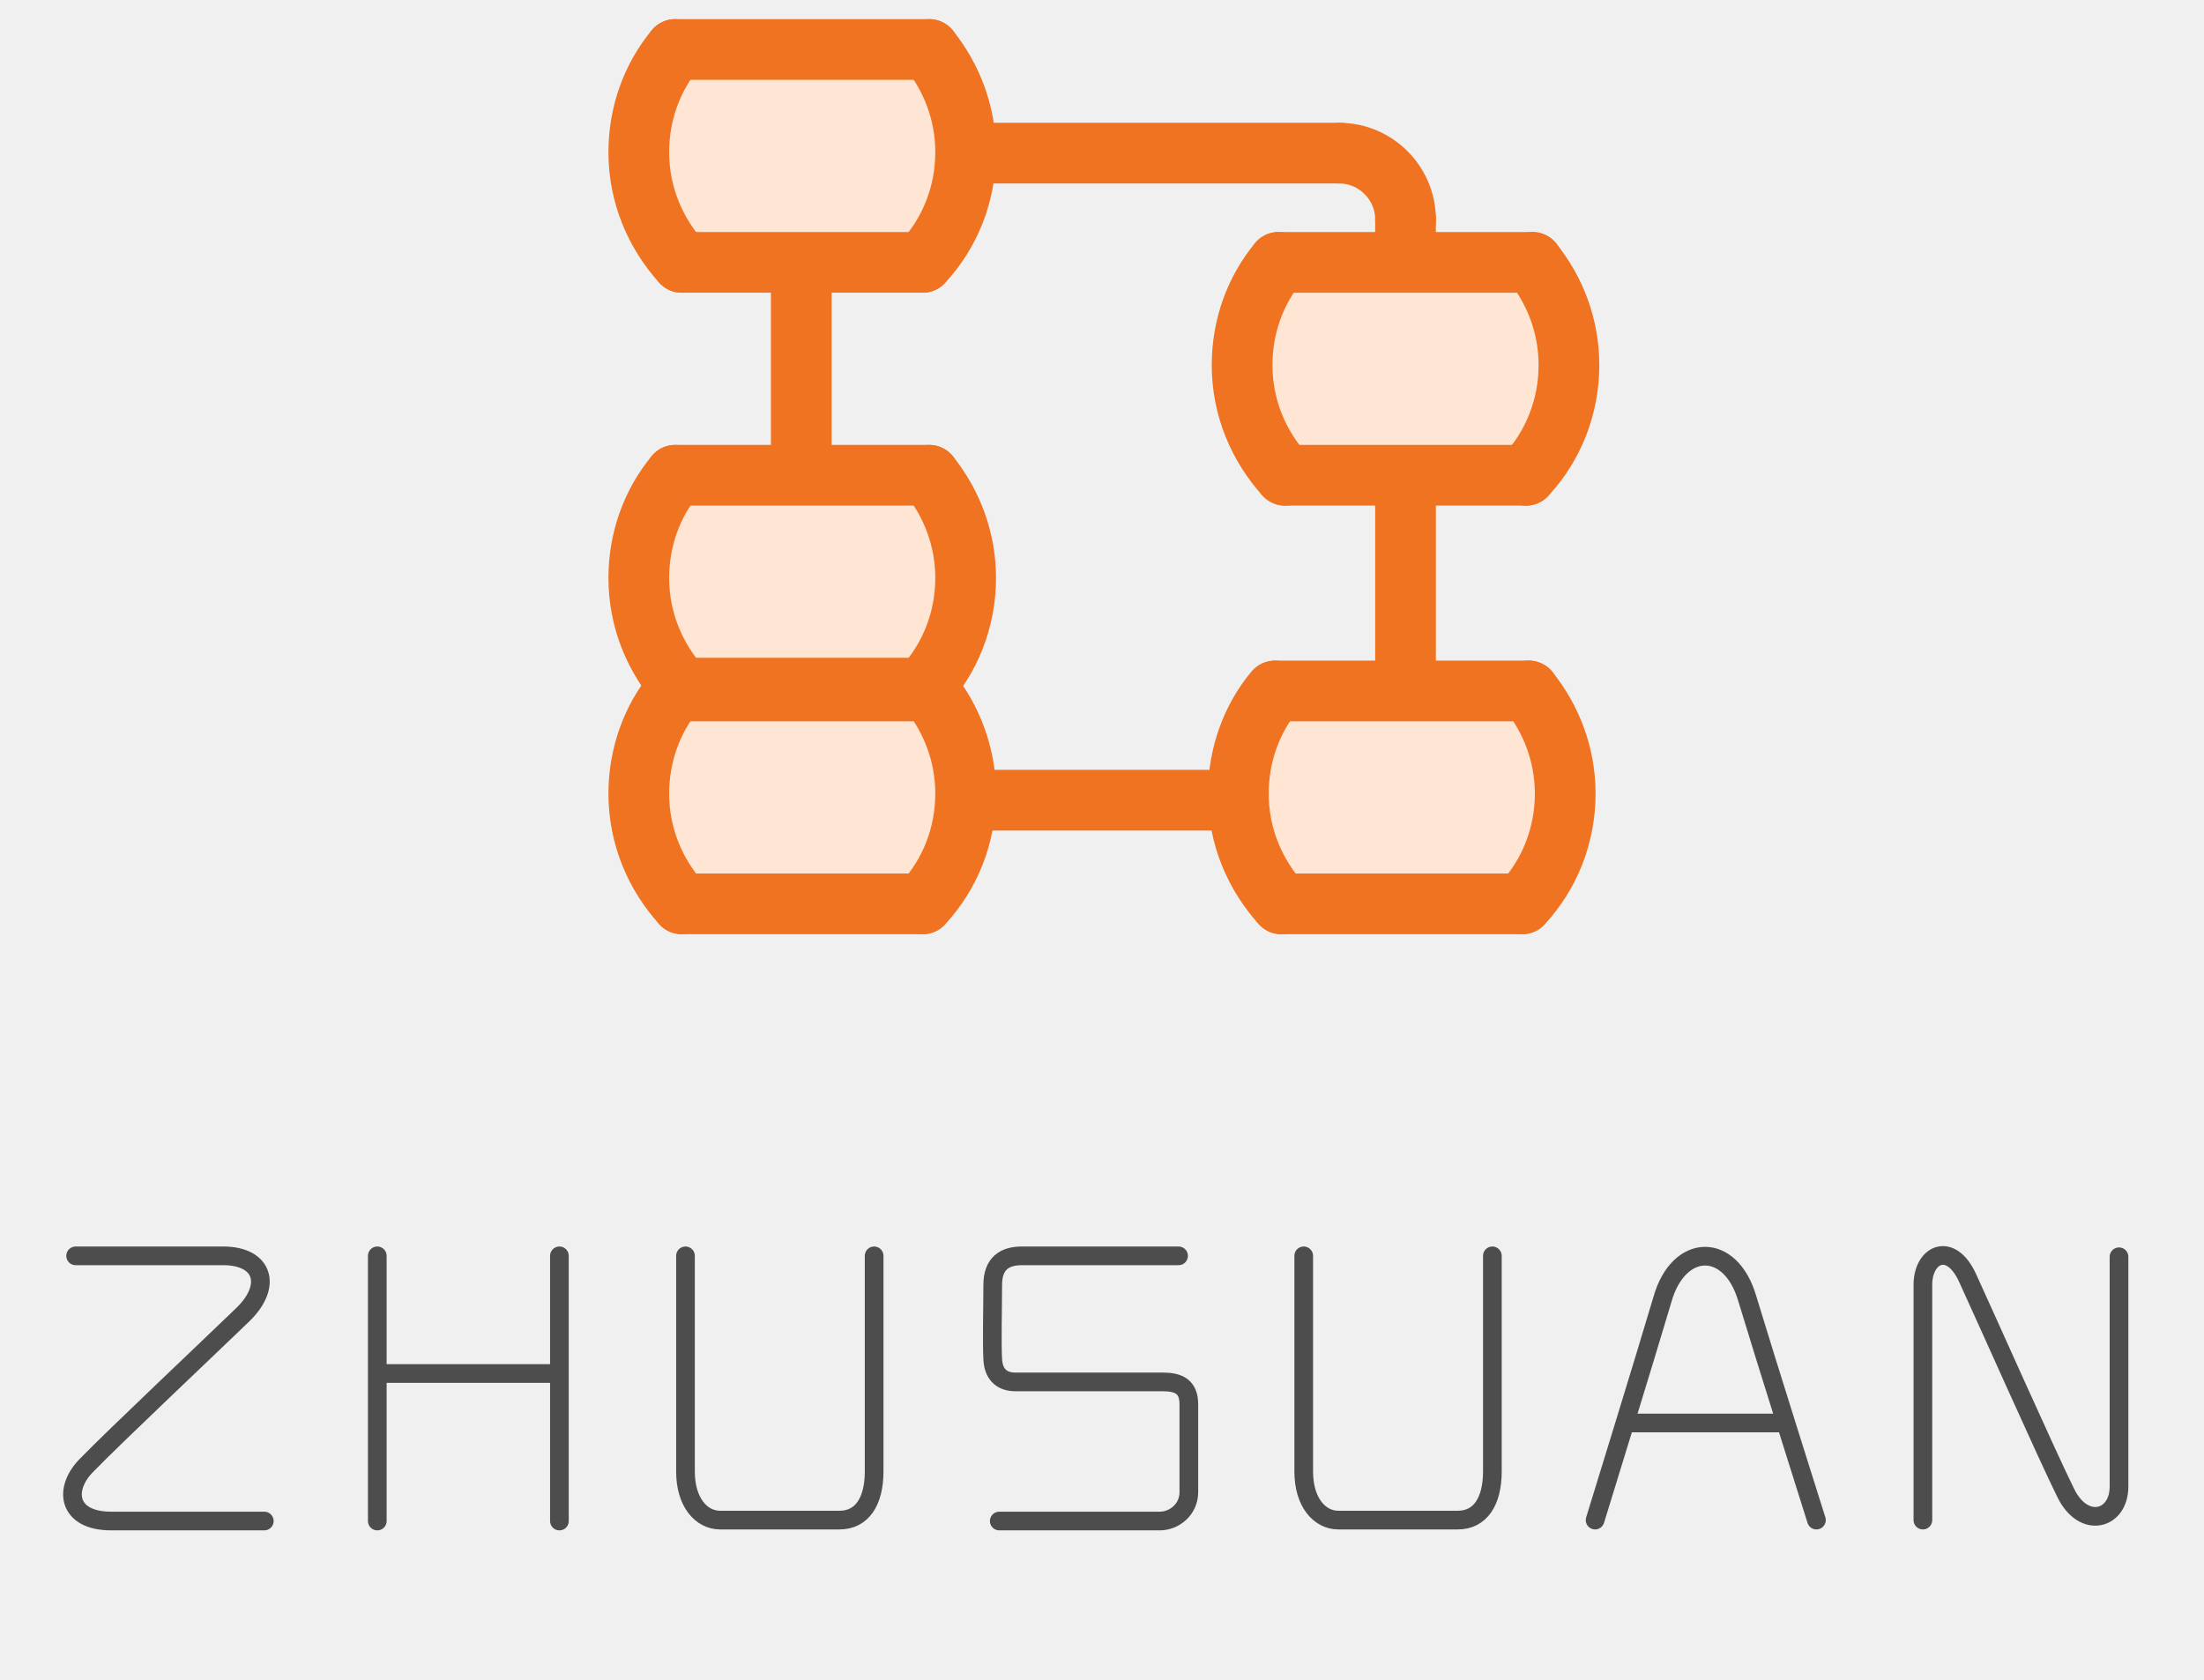
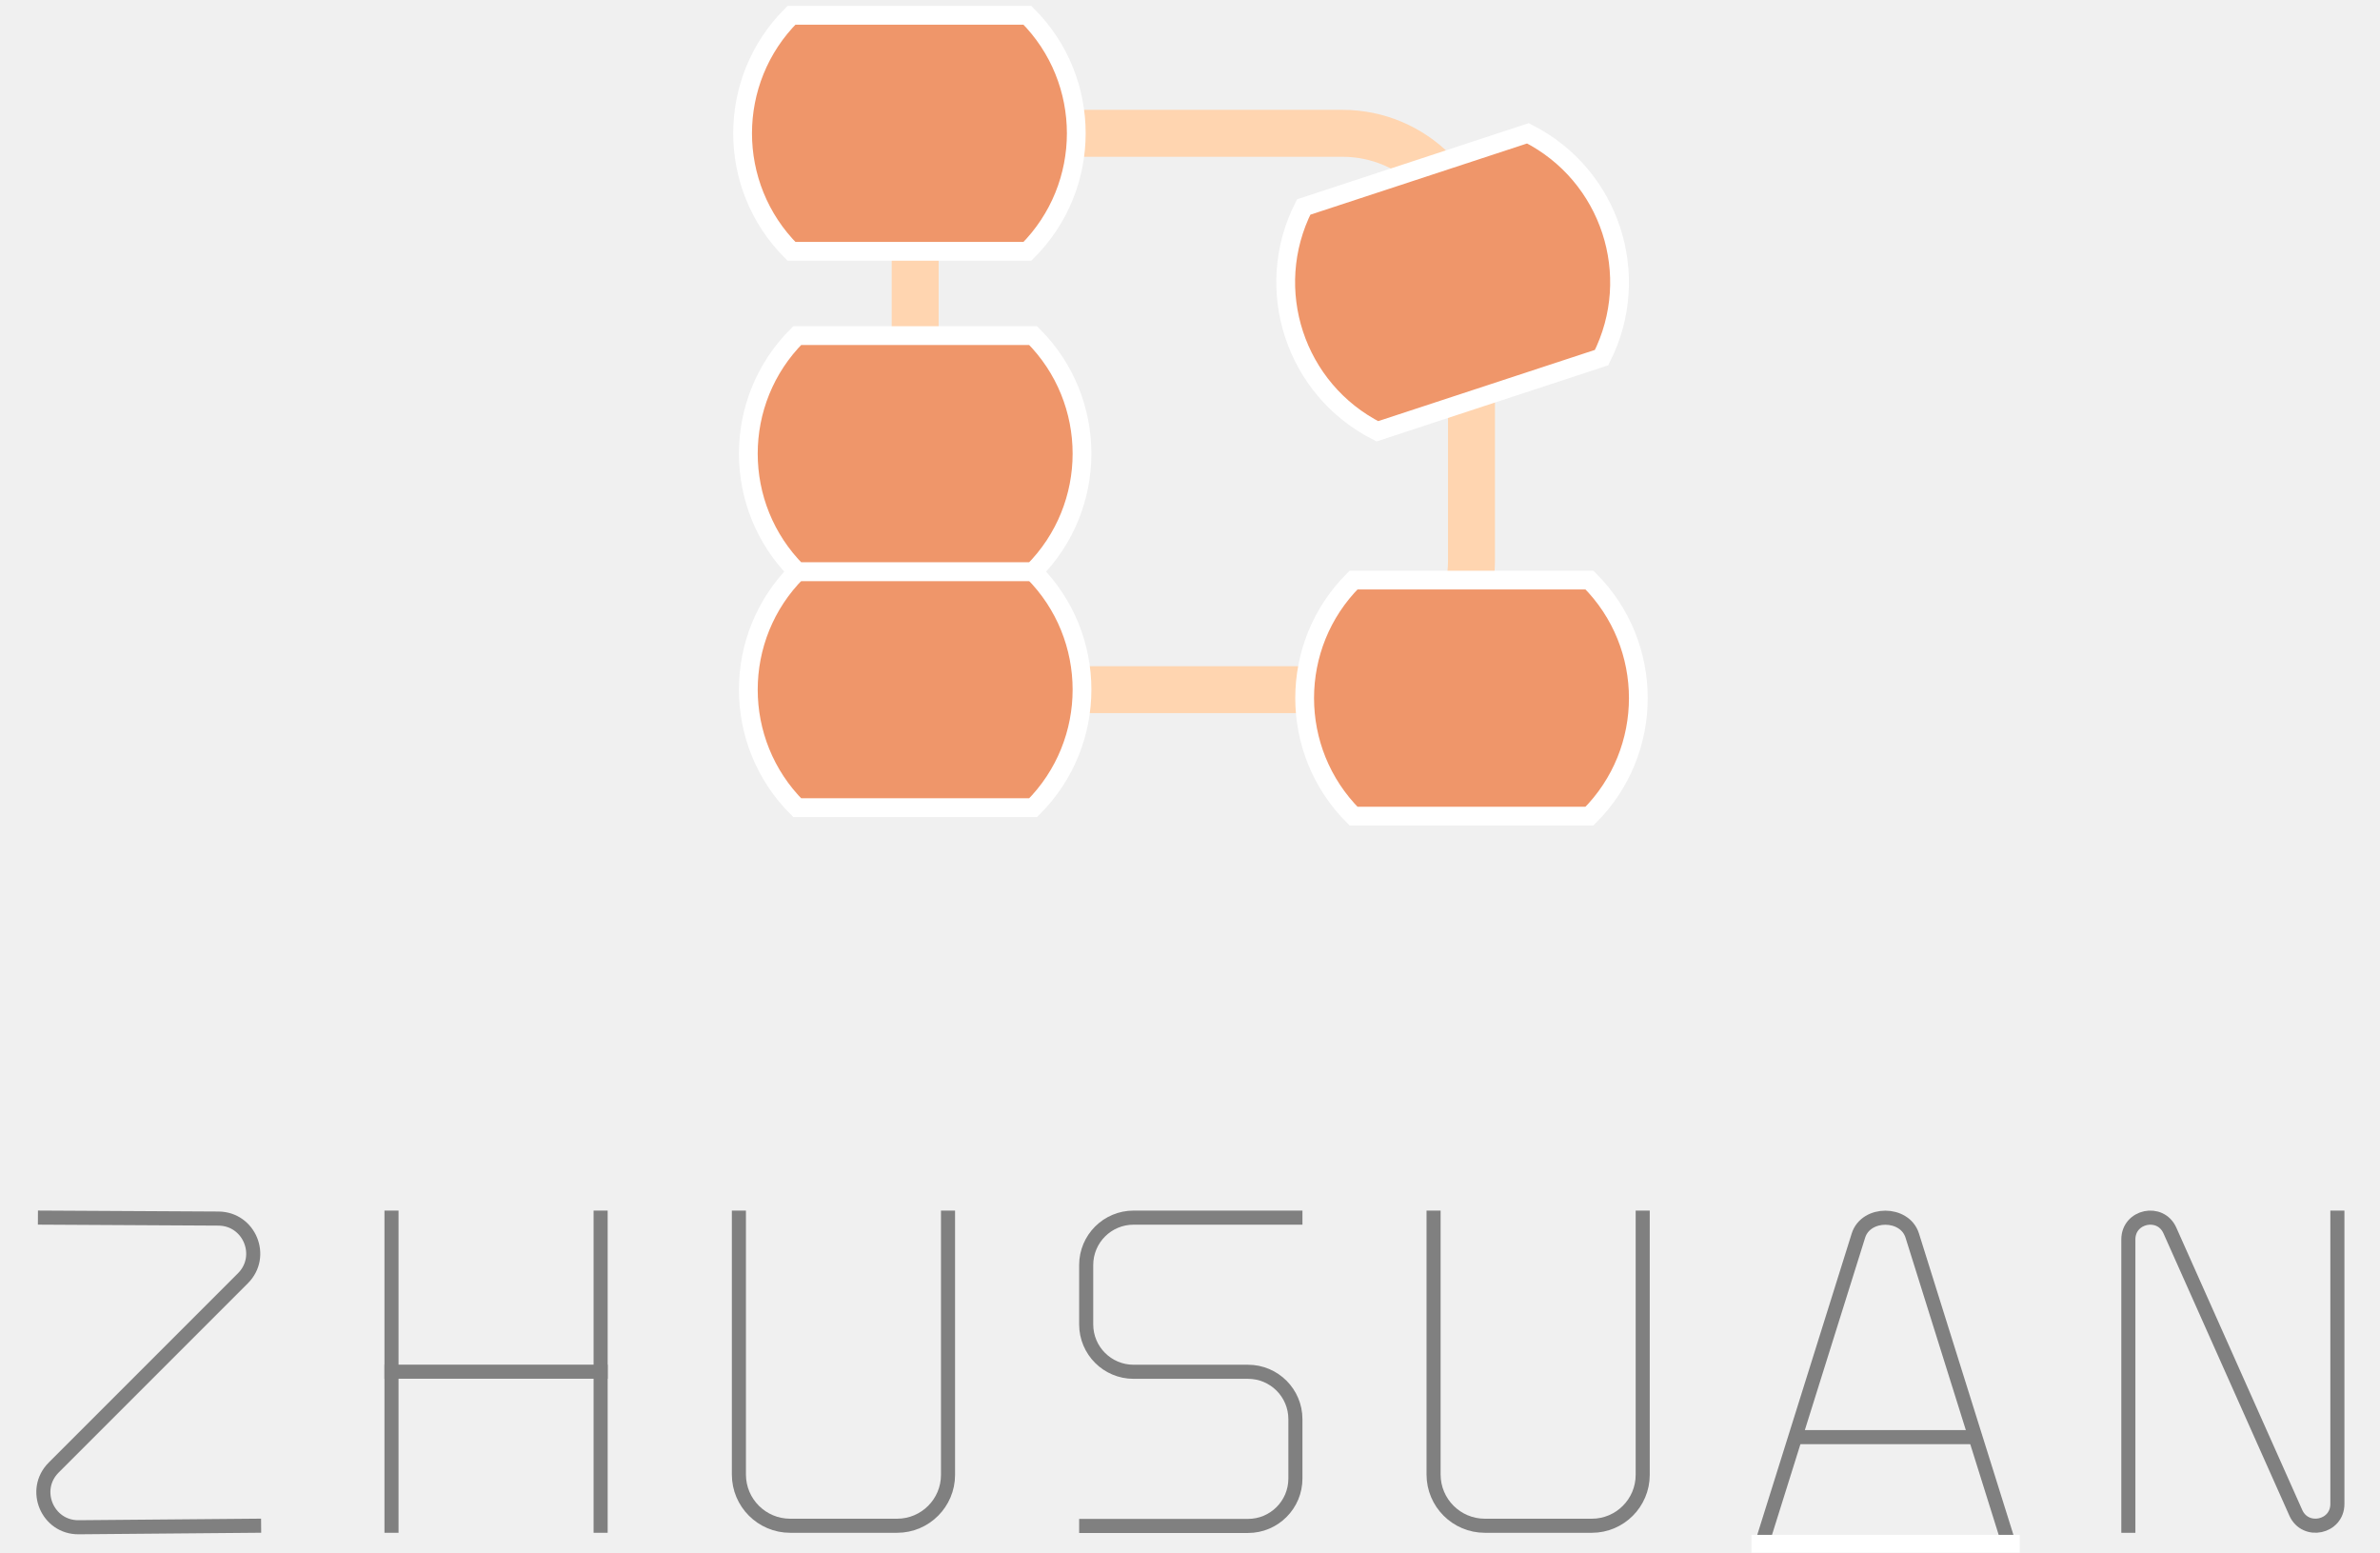
- <svg xmlns="http://www.w3.org/2000/svg" version="1.1" id="图层_1" x="0px" y="0px" viewBox="0 0 236 179.9" style="enable-background:new 0 0 236 179.9;" xml:space="preserve">
+ <svg xmlns="http://www.w3.org/2000/svg" version="1.1" id="图层_1" x="0px" y="0px" viewBox="0 0 253.56 165.38" style="enable-background:new 0 0 253.56 165.38;" xml:space="preserve">
  <style type="text/css">
- 	.st0{fill:none;stroke:#EF7320;stroke-width:6.5;stroke-linecap:round;stroke-miterlimit:10;}
- 	.st1{fill:#FFE5D4;stroke:#EF7320;stroke-width:6.5;stroke-linecap:round;stroke-miterlimit:10;}
- 	.st2{fill:#FFE5D4;stroke:#EF7320;stroke-miterlimit:10;}
- 	.st3{fill:none;stroke:#4D4D4D;stroke-width:2;stroke-linecap:round;stroke-miterlimit:10;}
- 	.st4{fill:none;stroke:#4D4D4D;stroke-width:2;stroke-linejoin:round;stroke-miterlimit:10;}
- 	.st5{fill:none;stroke:#4D4D4D;stroke-width:2;stroke-miterlimit:10;}
+ 	.st0{fill:none;stroke:#FFD5B0;stroke-width:5;stroke-miterlimit:10;}
+ 	.st1{fill:#EF966A;stroke:#FFFFFF;stroke-width:2;stroke-miterlimit:10;}
+ 	.st2{fill:none;stroke:#808080;stroke-width:1.5;stroke-linecap:square;stroke-miterlimit:10;}
+ 	.st3{fill:none;stroke:#808080;stroke-width:1.5;stroke-miterlimit:10;}
+ 	.st4{fill:#FFFFFF;}
</style>
  <g>
-     <line class="st0" x1="85.8" y1="14.5" x2="85.8" y2="84.6" />
-     <line class="st0" x1="152.4" y1="85.7" x2="82.3" y2="85.7" />
-     <line class="st0" x1="150.5" y1="85.1" x2="150.5" y2="23.5" />
-     <path class="st1" d="M150.5,23.5c0-3.9-3.2-7.1-7.1-7.1" />
-     <line class="st0" x1="143.4" y1="16.4" x2="87.2" y2="16.4" />
-     <g id="XMLID_5_">
-       <g>
-         <path class="st2" d="M72.8,5.3h26.7c2.4,3,3.9,6.8,3.9,11c0,4.5-1.7,8.7-4.6,11.8H73c-2.8-3.1-4.6-7.2-4.6-11.8     c0-4.1,1.4-8,3.9-11C72.3,5.3,72.8,5.3,72.8,5.3z" />
-       </g>
-       <g>
-         <path class="st1" d="M99.5,5.3c2.4,3,3.9,6.8,3.9,11c0,4.5-1.7,8.7-4.6,11.8" />
-         <path class="st1" d="M73,28.1c-2.8-3.1-4.6-7.2-4.6-11.8c0-4.1,1.4-8,3.9-11" />
-         <polyline class="st1" points="99.5,5.3 72.8,5.3 72.3,5.3    " />
-         <line class="st0" x1="73" y1="28.1" x2="98.8" y2="28.1" />
-       </g>
-     </g>
-     <g id="XMLID_2_">
-       <g>
-         <path class="st2" d="M72.8,74h26.7c2.4,3,3.9,6.8,3.9,11c0,4.5-1.7,8.7-4.6,11.8H73c-2.8-3.1-4.6-7.2-4.6-11.8     c0-4.1,1.4-8,3.9-11H72.8z" />
-       </g>
-       <g>
-         <path class="st1" d="M99.5,74c2.4,3,3.9,6.8,3.9,11c0,4.5-1.7,8.7-4.6,11.8" />
-         <path class="st1" d="M73,96.8c-2.8-3.1-4.6-7.2-4.6-11.8c0-4.1,1.4-8,3.9-11" />
-         <polyline class="st1" points="99.5,74 72.8,74 72.3,74    " />
-         <line class="st0" x1="73" y1="96.8" x2="98.8" y2="96.8" />
-       </g>
-     </g>
-     <g id="XMLID_1_">
-       <g>
-         <path class="st2" d="M137,74h26.7c2.4,3,3.9,6.8,3.9,11c0,4.5-1.7,8.7-4.6,11.8h-25.8c-2.8-3.1-4.6-7.2-4.6-11.8     c0-4.1,1.4-8,3.9-11H137z" />
-       </g>
-       <g>
-         <path class="st1" d="M163.7,74c2.4,3,3.9,6.8,3.9,11c0,4.5-1.7,8.7-4.6,11.8" />
-         <path class="st1" d="M137.2,96.8c-2.8-3.1-4.6-7.2-4.6-11.8c0-4.1,1.4-8,3.9-11" />
-         <polyline class="st1" points="163.7,74 137,74 136.6,74    " />
-         <line class="st0" x1="137.2" y1="96.8" x2="163" y2="96.8" />
-       </g>
-     </g>
-     <g id="XMLID_11_">
-       <g>
-         <path class="st2" d="M72.8,50.9h26.7c2.4,3,3.9,6.8,3.9,11c0,4.5-1.7,8.7-4.6,11.8H73c-2.8-3.1-4.6-7.2-4.6-11.8     c0-4.1,1.4-8,3.9-11C72.3,50.9,72.8,50.9,72.8,50.9z" />
-       </g>
-       <g>
-         <path class="st1" d="M99.5,50.9c2.4,3,3.9,6.8,3.9,11c0,4.5-1.7,8.7-4.6,11.8" />
-         <path class="st1" d="M73,73.7c-2.8-3.1-4.6-7.2-4.6-11.8c0-4.1,1.4-8,3.9-11" />
-         <polyline class="st1" points="99.5,50.9 72.8,50.9 72.3,50.9    " />
-         <line class="st0" x1="73" y1="73.7" x2="98.8" y2="73.7" />
-       </g>
-     </g>
-     <g id="XMLID_3_">
-       <g>
-         <path class="st2" d="M137.4,28.1h26.7c2.4,3,3.9,6.8,3.9,11c0,4.5-1.7,8.7-4.6,11.8h-25.8c-2.8-3.1-4.6-7.2-4.6-11.8     c0-4.1,1.4-8,3.9-11C136.9,28.1,137.4,28.1,137.4,28.1z" />
-       </g>
-       <g>
-         <path class="st1" d="M164.1,28.1c2.4,3,3.9,6.8,3.9,11c0,4.5-1.7,8.7-4.6,11.8" />
-         <path class="st1" d="M137.6,50.9c-2.8-3.1-4.6-7.2-4.6-11.8c0-4.1,1.4-8,3.9-11" />
-         <polyline class="st1" points="164.1,28.1 137.4,28.1 136.9,28.1    " />
-         <line class="st0" x1="137.6" y1="50.9" x2="163.4" y2="50.9" />
-       </g>
-     </g>
+     <path class="st0" d="M143.02,73.46h-31.77c-7.59,0-13.75-6.16-13.75-13.75V27.95c0-7.59,6.16-13.75,13.75-13.75h31.77   c7.59,0,13.75,6.16,13.75,13.75v31.77C156.76,67.31,150.61,73.46,143.02,73.46z" />
+     <path class="st1" d="M109.46,1.63c6.94,6.94,6.94,18.2,0,25.14H84.32c-6.94-6.94-6.94-18.2,0-25.14H109.46z" />
+     <path class="st1" d="M110.07,60.89c6.94,6.94,6.94,18.2,0,25.14H84.93c-6.94-6.94-6.94-18.2,0-25.14H110.07z" />
+     <path class="st1" d="M110.07,35.75c6.94,6.94,6.94,18.2,0,25.14H84.93c-6.94-6.94-6.94-18.2,0-25.14H110.07z" />
+     <path class="st1" d="M169.34,61.79c6.94,6.94,6.94,18.2,0,25.14h-25.14c-6.94-6.94-6.94-18.2,0-25.14H169.34z" />
+     <path class="st1" d="M162.78,14.2c8.76,4.43,12.28,15.12,7.85,23.89l-23.89,7.85c-8.76-4.43-12.28-15.12-7.85-23.89L162.78,14.2z" />
  </g>
  <g>
    <g>
-       <line class="st3" x1="40.4" y1="134.5" x2="40.4" y2="162.9" />
-       <line class="st3" x1="59.9" y1="134.5" x2="59.9" y2="162.9" />
-       <line class="st4" x1="40.4" y1="147.1" x2="59.9" y2="147.1" />
+       <polyline class="st2" points="41.71,129.7 41.71,146.11 41.71,162.52   " />
+       <polyline class="st2" points="63.99,129.7 63.99,146.11 63.99,162.52   " />
+       <line class="st2" x1="41.71" y1="146.11" x2="63.99" y2="146.11" />
    </g>
-     <path class="st3" d="M73.4,134.5v23.1c0,3.3,1.7,5.2,3.7,5.2c0,0,10,0,12.8,0c2.4,0,3.7-2,3.7-5.2s0-23.1,0-23.1" />
-     <path class="st3" d="M126.2,134.5h-16.8c-1.8,0-3.1,0.8-3.1,3.1s-0.1,6.2,0,8s1.2,2.4,2.4,2.4c1.2,0,14.1,0,15.8,0   c1.7,0,2.8,0.5,2.8,2.4c0,1.8,0,7.6,0,9.4c0,1.9-1.6,3.1-3.1,3.1s-17.2,0-17.2,0" />
+     <path class="st2" d="M78.72,129.7v27.36c0,3.02,2.45,5.46,5.46,5.46h11.4c2.99,0,5.42-2.43,5.42-5.42v-27.4" />
+     <path class="st2" d="M152.73,129.7v27.36c0,3.02,2.45,5.46,5.46,5.46h11.4c2.99,0,5.42-2.43,5.42-5.42v-27.4" />
+     <path class="st2" d="M226.75,162.52v-30.5c0-2.5,3.42-3.23,4.43-0.94l13.41,30.06c1.02,2.28,4.43,1.56,4.43-0.94v-30.5" />
+     <path class="st2" d="M4.79,129.7l18.48,0.1c3.31,0.02,4.95,4.02,2.61,6.36l-9.95,9.95L5.72,156.32c-2.36,2.36-0.67,6.39,2.66,6.36   l18.69-0.16" />
+     <path class="st2" d="M138.01,129.7h-17.24c-2.79,0-5.05,2.26-5.05,5.05v6.32c0,2.79,2.26,5.05,5.05,5.05h12.19   c2.79,0,5.05,2.26,5.05,5.05v6.32c0,2.79-2.26,5.05-5.05,5.05h-17.24" />
    <g>
-       <path class="st3" d="M170.8,162.8c0,0,5.4-17.5,7.2-23.6c1.7-6.1,7.3-6.3,9.1-0.1c1.9,6.3,7.4,23.7,7.4,23.7" />
-       <line class="st5" x1="174.1" y1="152.4" x2="191" y2="152.4" />
+       <g>
+         <path class="st2" d="M188,163.49l10-31.9c0.81-2.51,4.91-2.51,5.72,0l10,31.9" />
+         <line class="st3" x1="191.05" y1="153.08" x2="210.67" y2="153.08" />
+       </g>
+       <rect x="186.59" y="163.49" class="st4" width="28.59" height="1.9" />
    </g>
-     <path class="st3" d="M205.9,162.8v-25.2c0-3.3,3-4.7,4.8-0.7c1.8,3.9,8.6,19.2,10.5,23c1.9,3.9,5.7,2.9,5.7-0.7v-24.6" />
-     <path class="st3" d="M139.6,134.5v23.1c0,3.3,1.7,5.2,3.7,5.2c0,0,10,0,12.8,0c2.4,0,3.7-2,3.7-5.2s0-23.1,0-23.1" />
-     <path class="st3" d="M8.1,134.5c0,0,11.5,0,15.8,0s5.3,3.2,2.1,6.3s-14,13.3-16.6,16c-2.7,2.6-2.2,6.1,2.5,6.1s16.4,0,16.4,0" />
  </g>
</svg>
